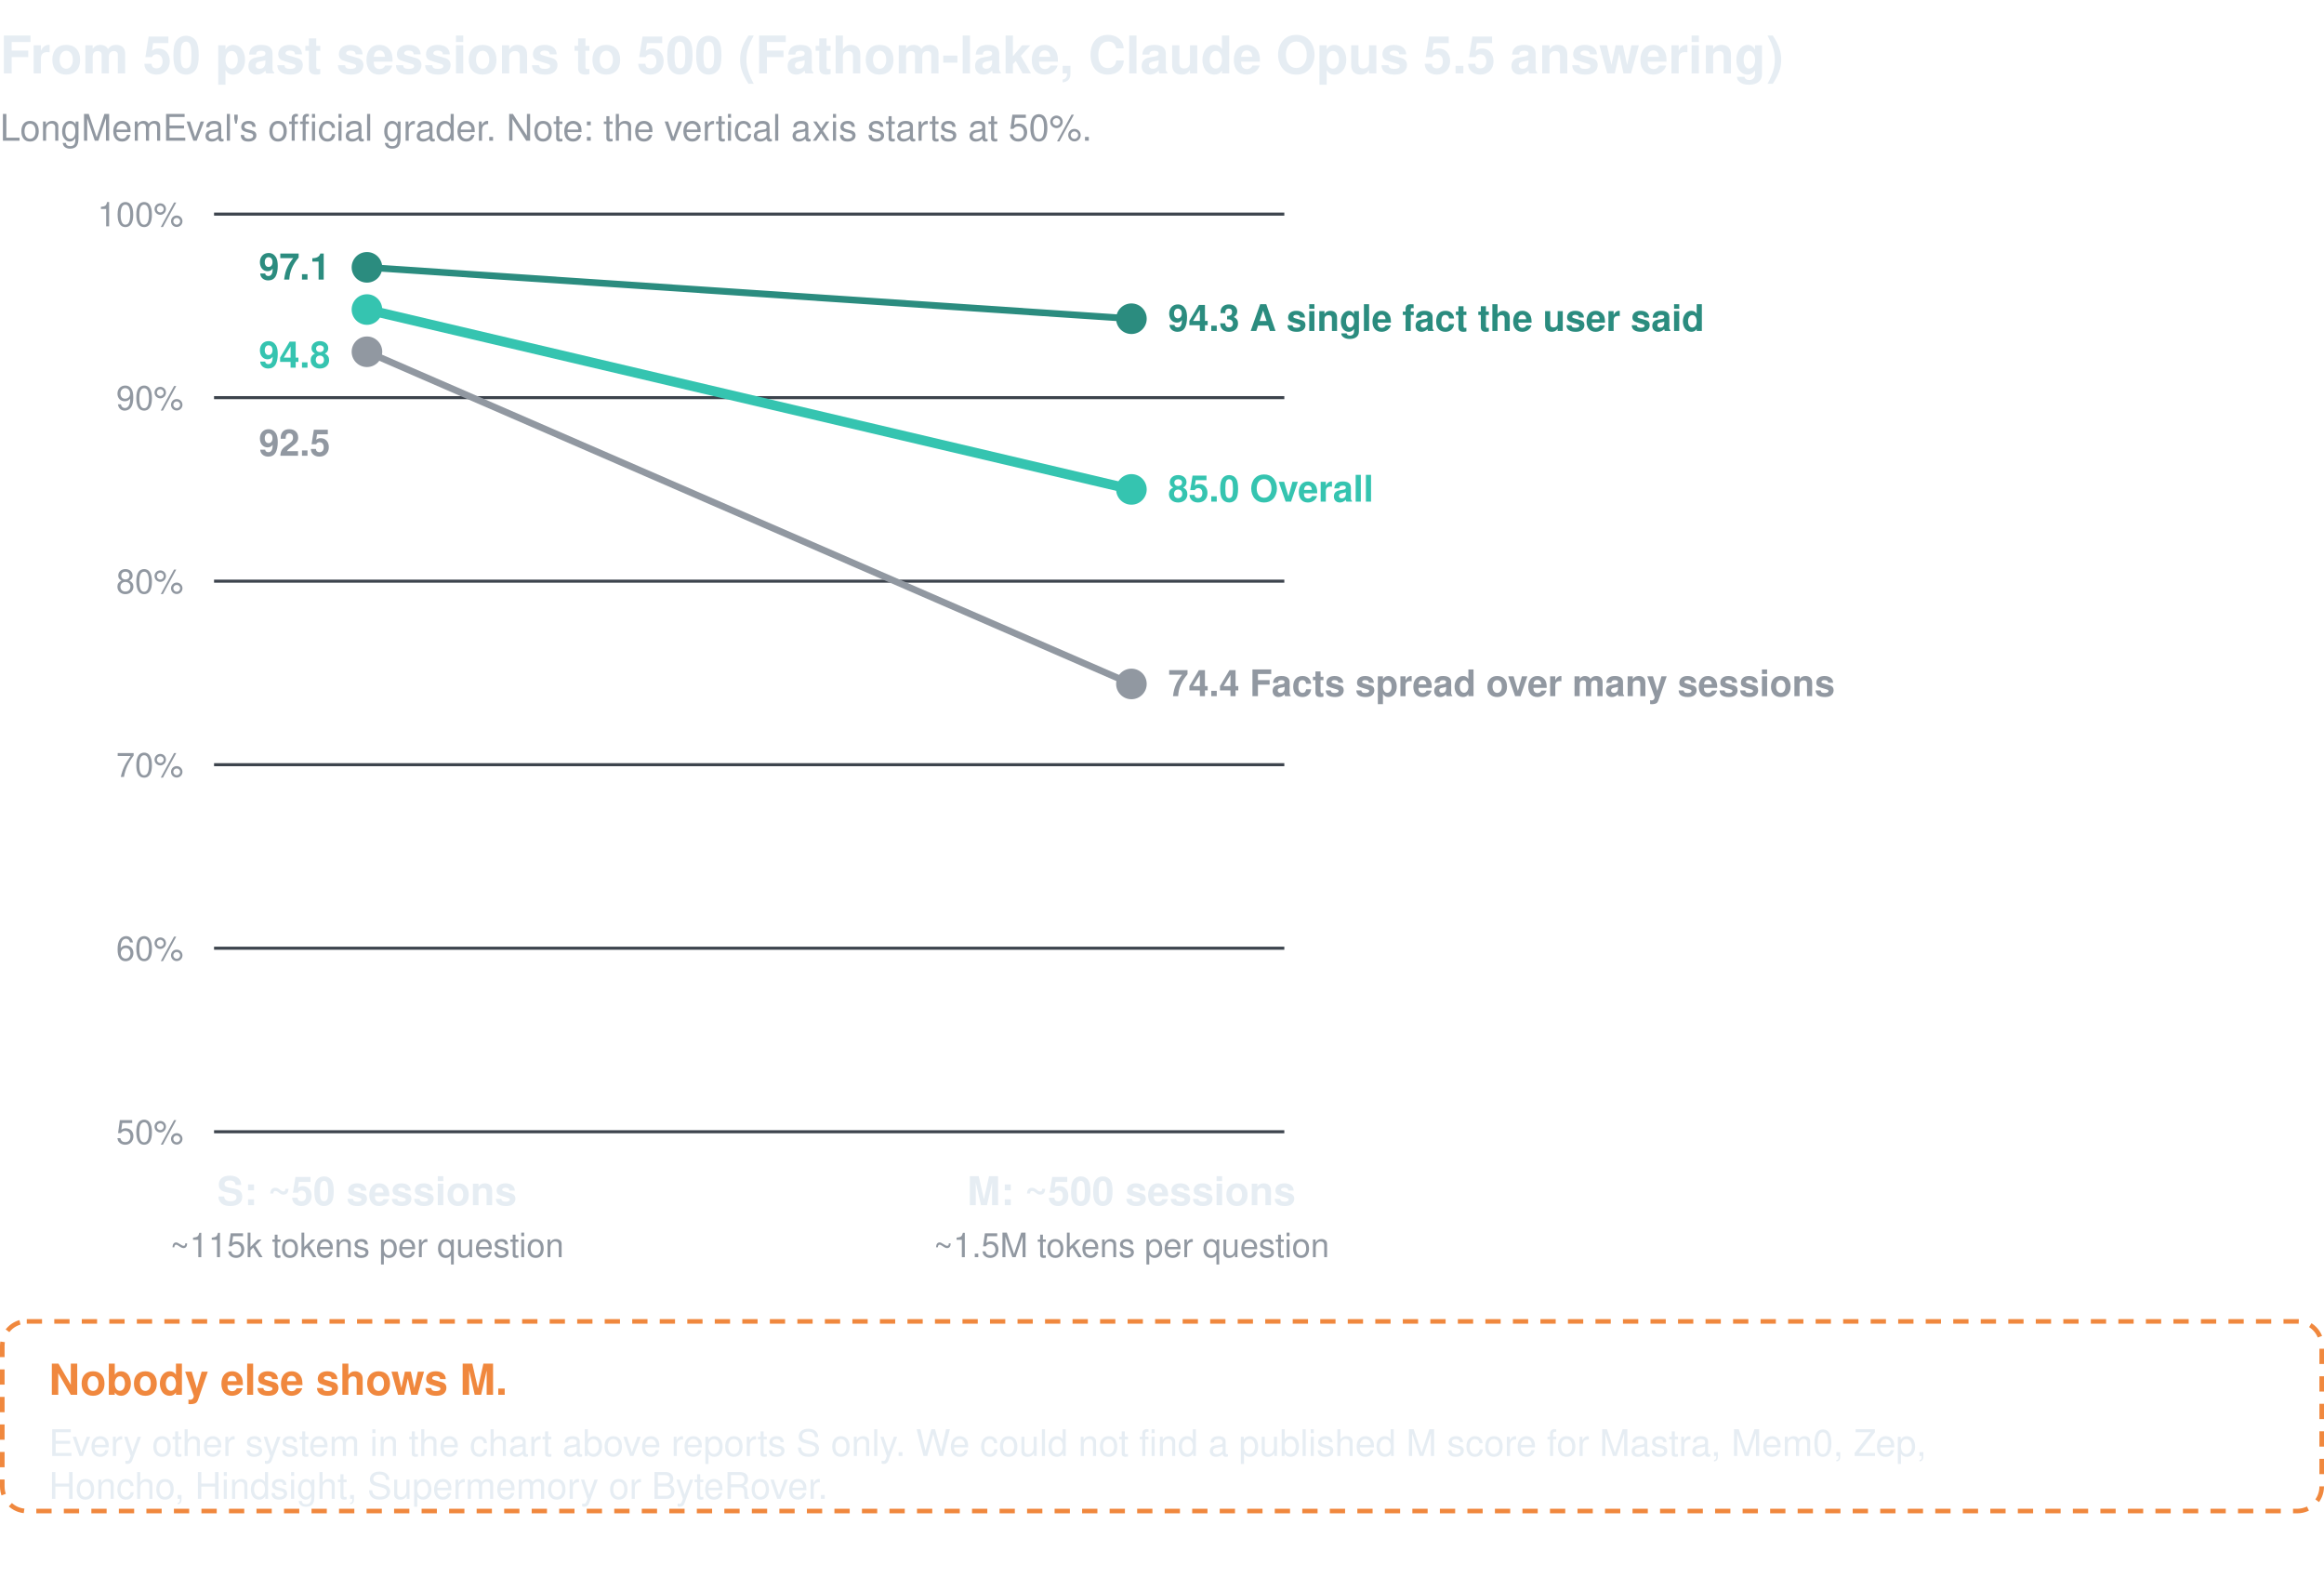
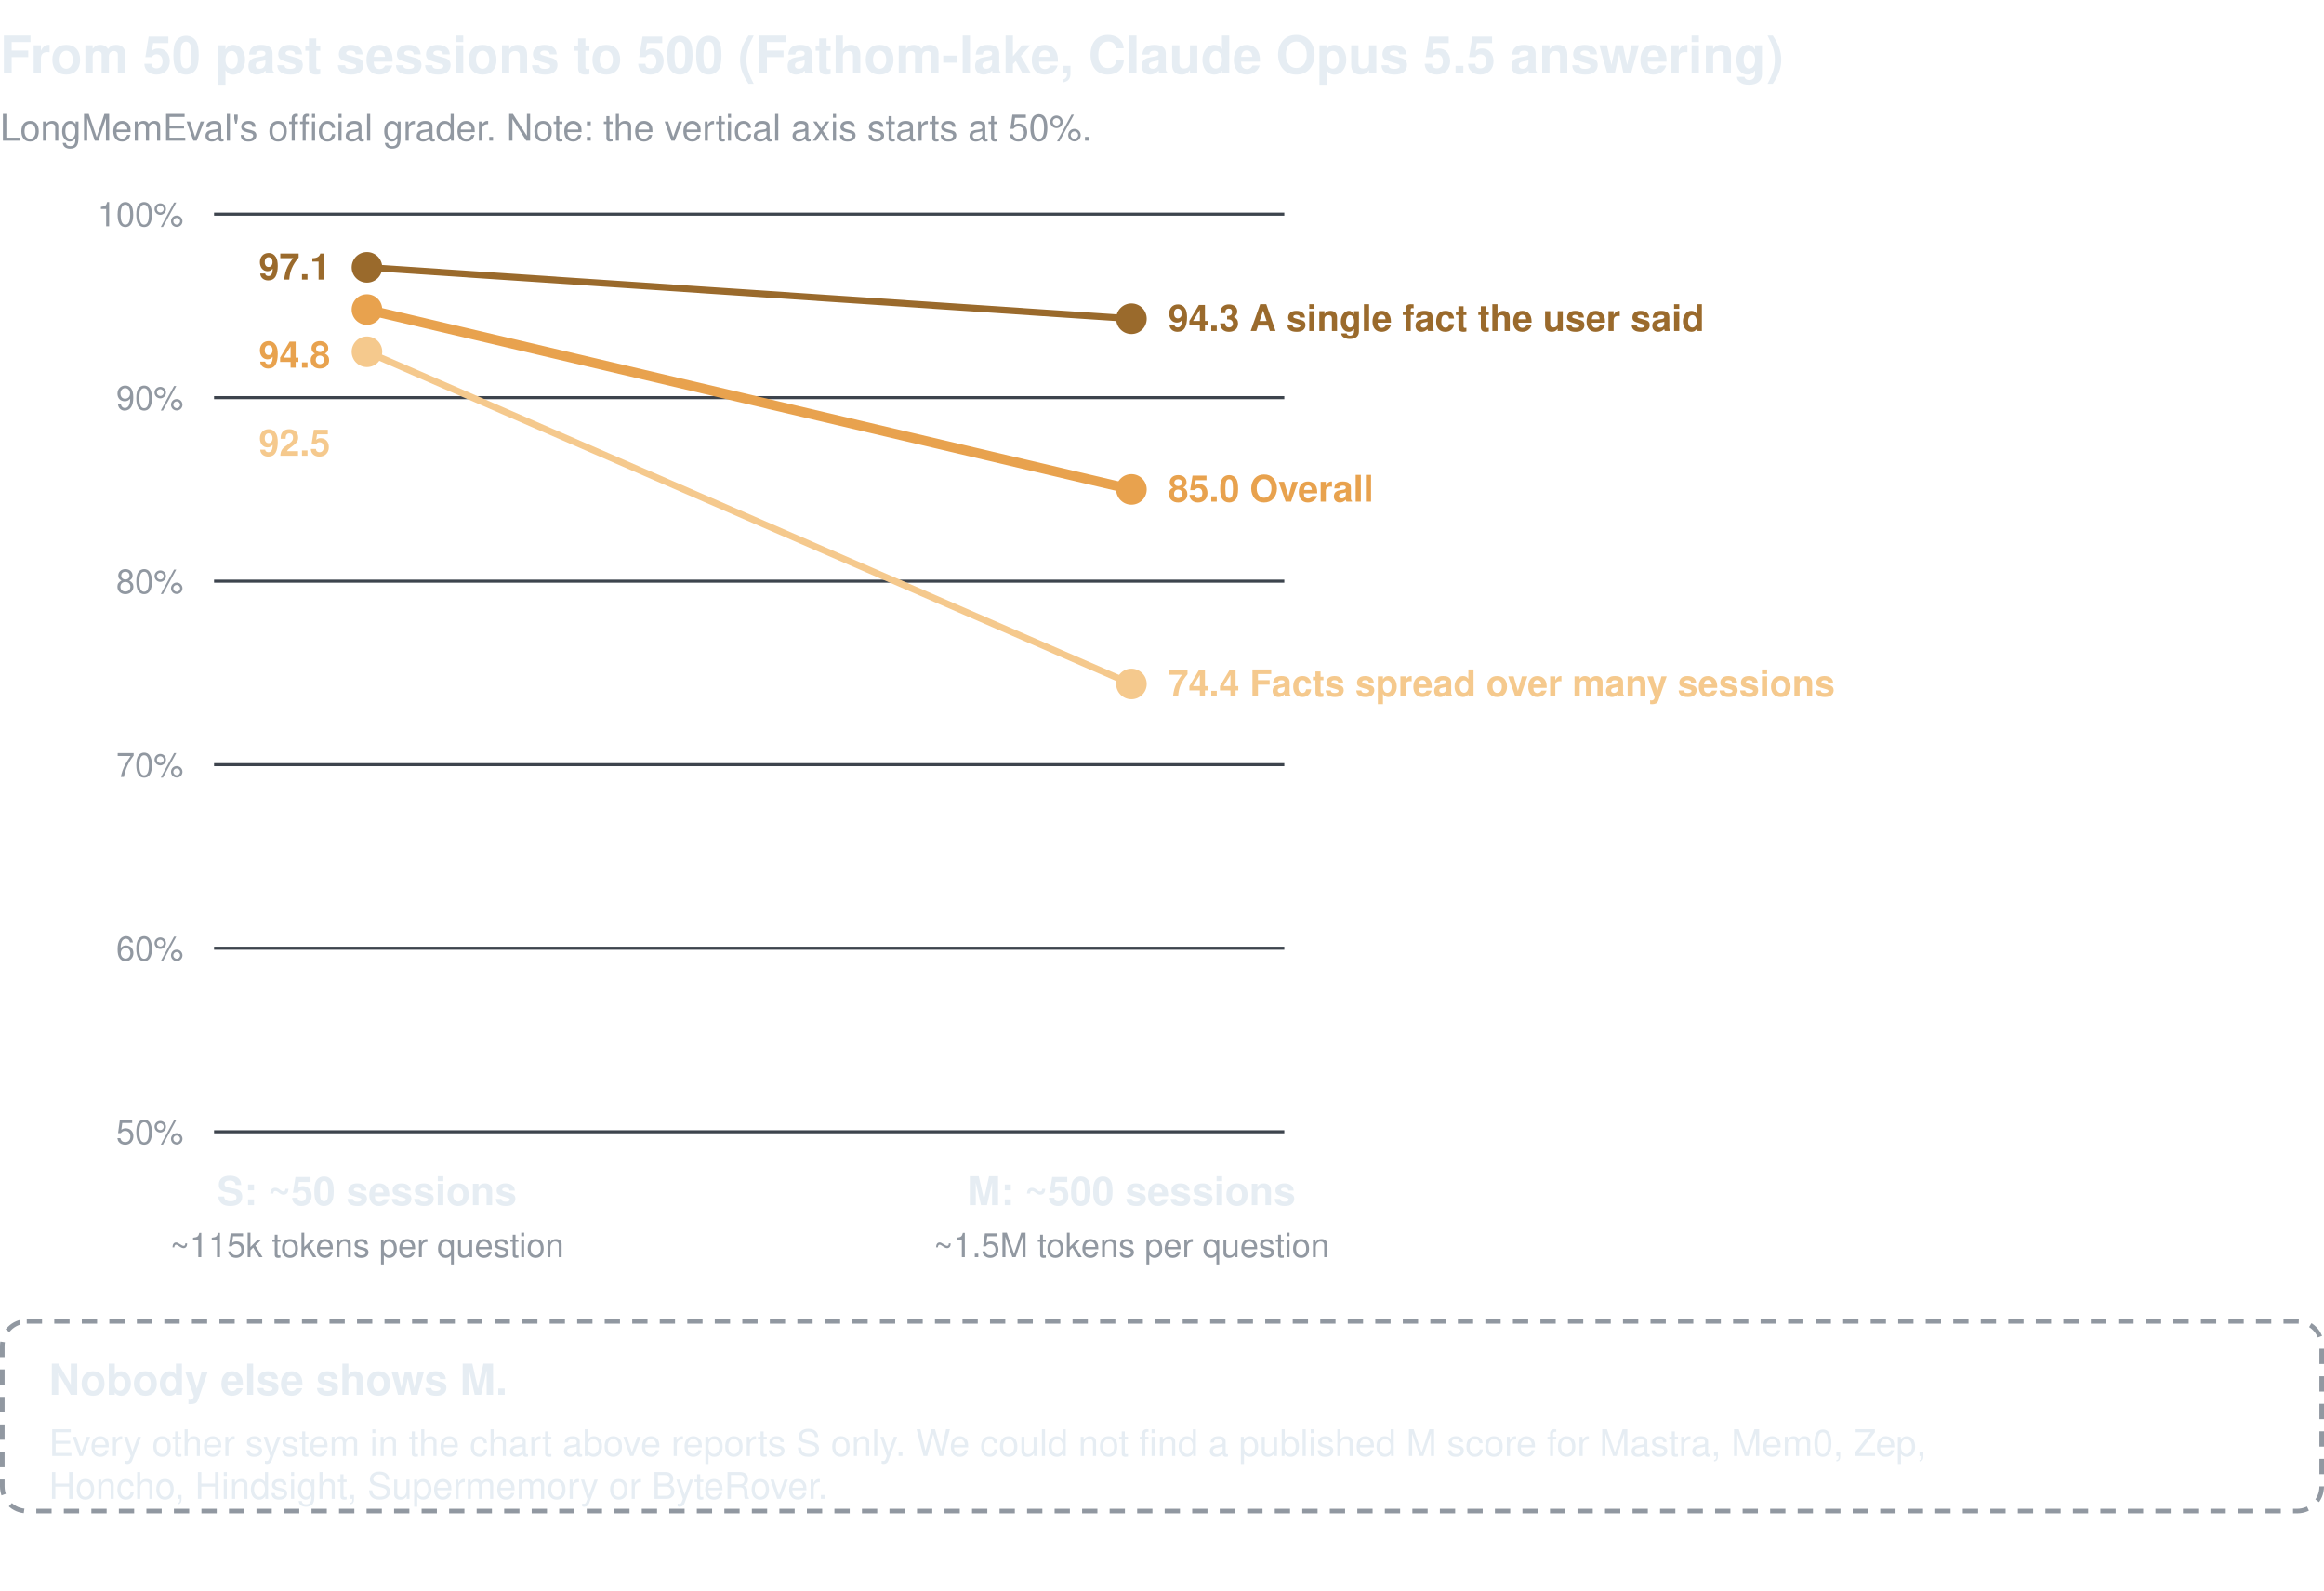
<svg xmlns="http://www.w3.org/2000/svg" width="760" height="520" viewBox="0 0 760 520" role="img" aria-label="Fathom-lake accuracy on LongMemEval S and M">
  <text x="0.0" y="24.0" fill="#e6edf3" font-size="17" font-weight="650" text-anchor="start" font-family="system-ui,-apple-system,'Segoe UI',Helvetica,Arial,sans-serif">From 50 past sessions to 500 (Fathom-lake, Claude Opus 5.5 answering)</text>
  <text x="0.0" y="46.0" fill="#9198a1" font-size="12" font-weight="400" text-anchor="start" font-family="system-ui,-apple-system,'Segoe UI',Helvetica,Arial,sans-serif">LongMemEval's official grader. Note: the vertical axis starts at 50%.</text>
  <line x1="70" y1="370.0" x2="420" y2="370.0" stroke="#3d444d" stroke-width="1" />
  <text x="60.0" y="374.0" fill="#9198a1" font-size="11" font-weight="400" text-anchor="end" font-family="system-ui,-apple-system,'Segoe UI',Helvetica,Arial,sans-serif">50%</text>
  <line x1="70" y1="310.0" x2="420" y2="310.0" stroke="#3d444d" stroke-width="1" />
  <text x="60.0" y="314.0" fill="#9198a1" font-size="11" font-weight="400" text-anchor="end" font-family="system-ui,-apple-system,'Segoe UI',Helvetica,Arial,sans-serif">60%</text>
  <line x1="70" y1="250.0" x2="420" y2="250.0" stroke="#3d444d" stroke-width="1" />
  <text x="60.0" y="254.0" fill="#9198a1" font-size="11" font-weight="400" text-anchor="end" font-family="system-ui,-apple-system,'Segoe UI',Helvetica,Arial,sans-serif">70%</text>
  <line x1="70" y1="190.0" x2="420" y2="190.0" stroke="#3d444d" stroke-width="1" />
  <text x="60.0" y="194.0" fill="#9198a1" font-size="11" font-weight="400" text-anchor="end" font-family="system-ui,-apple-system,'Segoe UI',Helvetica,Arial,sans-serif">80%</text>
  <line x1="70" y1="130.0" x2="420" y2="130.0" stroke="#3d444d" stroke-width="1" />
  <text x="60.0" y="134.0" fill="#9198a1" font-size="11" font-weight="400" text-anchor="end" font-family="system-ui,-apple-system,'Segoe UI',Helvetica,Arial,sans-serif">90%</text>
  <line x1="70" y1="70.0" x2="420" y2="70.0" stroke="#3d444d" stroke-width="1" />
  <text x="60.0" y="74.0" fill="#9198a1" font-size="11" font-weight="400" text-anchor="end" font-family="system-ui,-apple-system,'Segoe UI',Helvetica,Arial,sans-serif">100%</text>
  <text x="120.0" y="394.0" fill="#e6edf3" font-size="13" font-weight="600" text-anchor="middle" font-family="system-ui,-apple-system,'Segoe UI',Helvetica,Arial,sans-serif">S: ~50 sessions</text>
  <text x="120.0" y="411.0" fill="#9198a1" font-size="11" font-weight="400" text-anchor="middle" font-family="system-ui,-apple-system,'Segoe UI',Helvetica,Arial,sans-serif">~115k tokens per question</text>
  <text x="370.0" y="394.0" fill="#e6edf3" font-size="13" font-weight="600" text-anchor="middle" font-family="system-ui,-apple-system,'Segoe UI',Helvetica,Arial,sans-serif">M: ~500 sessions</text>
  <text x="370.0" y="411.0" fill="#9198a1" font-size="11" font-weight="400" text-anchor="middle" font-family="system-ui,-apple-system,'Segoe UI',Helvetica,Arial,sans-serif">~1.5M tokens per question</text>
-   <line x1="120" y1="87.4" x2="370" y2="104.2" stroke="#2b8c7f" stroke-width="2.2" />
-   <circle cx="120" cy="87.4" r="5" fill="#2b8c7f" />
-   <circle cx="370" cy="104.2" r="5" fill="#2b8c7f" />
-   <text x="108.0" y="91.4" fill="#2b8c7f" font-size="12" font-weight="600" text-anchor="end" font-family="system-ui,-apple-system,'Segoe UI',Helvetica,Arial,sans-serif">97.1</text>
-   <text x="382.0" y="108.2" fill="#2b8c7f" font-size="12" font-weight="600" text-anchor="start" font-family="system-ui,-apple-system,'Segoe UI',Helvetica,Arial,sans-serif">94.3  A single fact the user said</text>
-   <line x1="120" y1="101.2" x2="370" y2="160.0" stroke="#35c4b0" stroke-width="3.2" />
-   <circle cx="120" cy="101.2" r="5" fill="#35c4b0" />
-   <circle cx="370" cy="160.0" r="5" fill="#35c4b0" />
-   <text x="108.0" y="120.2" fill="#35c4b0" font-size="12" font-weight="600" text-anchor="end" font-family="system-ui,-apple-system,'Segoe UI',Helvetica,Arial,sans-serif">94.8</text>
-   <text x="382.0" y="164.0" fill="#35c4b0" font-size="12" font-weight="600" text-anchor="start" font-family="system-ui,-apple-system,'Segoe UI',Helvetica,Arial,sans-serif">85.0  Overall</text>
-   <line x1="120" y1="115.0" x2="370" y2="223.6" stroke="#9198a1" stroke-width="2.2" />
-   <circle cx="120" cy="115.0" r="5" fill="#9198a1" />
-   <circle cx="370" cy="223.6" r="5" fill="#9198a1" />
-   <text x="108.0" y="149.0" fill="#9198a1" font-size="12" font-weight="600" text-anchor="end" font-family="system-ui,-apple-system,'Segoe UI',Helvetica,Arial,sans-serif">92.5</text>
-   <text x="382.0" y="227.6" fill="#9198a1" font-size="12" font-weight="600" text-anchor="start" font-family="system-ui,-apple-system,'Segoe UI',Helvetica,Arial,sans-serif">74.4  Facts spread over many sessions</text>
-   <rect x="0.75" y="432" width="758.5" height="62" rx="8" fill="none" stroke="#f0883e" stroke-width="1.5" stroke-dasharray="5 4" />
-   <text x="16.0" y="456.0" fill="#f0883e" font-size="14" font-weight="650" text-anchor="start" font-family="system-ui,-apple-system,'Segoe UI',Helvetica,Arial,sans-serif">Nobody else shows M.</text>
+   <line x1="120" y1="87.4" x2="370" y2="104.2" stroke="#9a6a2c" stroke-width="2.2" />
+   <circle cx="120" cy="87.4" r="5" fill="#9a6a2c" />
+   <circle cx="370" cy="104.2" r="5" fill="#9a6a2c" />
+   <text x="108.0" y="91.4" fill="#9a6a2c" font-size="12" font-weight="600" text-anchor="end" font-family="system-ui,-apple-system,'Segoe UI',Helvetica,Arial,sans-serif">97.1</text>
+   <text x="382.0" y="108.2" fill="#9a6a2c" font-size="12" font-weight="600" text-anchor="start" font-family="system-ui,-apple-system,'Segoe UI',Helvetica,Arial,sans-serif">94.3  A single fact the user said</text>
+   <line x1="120" y1="101.2" x2="370" y2="160.0" stroke="#e8a24e" stroke-width="3.2" />
+   <circle cx="120" cy="101.2" r="5" fill="#e8a24e" />
+   <circle cx="370" cy="160.0" r="5" fill="#e8a24e" />
+   <text x="108.0" y="120.2" fill="#e8a24e" font-size="12" font-weight="600" text-anchor="end" font-family="system-ui,-apple-system,'Segoe UI',Helvetica,Arial,sans-serif">94.8</text>
+   <text x="382.0" y="164.0" fill="#e8a24e" font-size="12" font-weight="600" text-anchor="start" font-family="system-ui,-apple-system,'Segoe UI',Helvetica,Arial,sans-serif">85.0  Overall</text>
+   <line x1="120" y1="115.0" x2="370" y2="223.6" stroke="#f5c98d" stroke-width="2.2" />
+   <circle cx="120" cy="115.0" r="5" fill="#f5c98d" />
+   <circle cx="370" cy="223.6" r="5" fill="#f5c98d" />
+   <text x="108.0" y="149.0" fill="#f5c98d" font-size="12" font-weight="600" text-anchor="end" font-family="system-ui,-apple-system,'Segoe UI',Helvetica,Arial,sans-serif">92.5</text>
+   <text x="382.0" y="227.6" fill="#f5c98d" font-size="12" font-weight="600" text-anchor="start" font-family="system-ui,-apple-system,'Segoe UI',Helvetica,Arial,sans-serif">74.4  Facts spread over many sessions</text>
+   <rect x="0.75" y="432" width="758.5" height="62" rx="8" fill="none" stroke="#9198a1" stroke-width="1.5" stroke-dasharray="5 4" />
+   <text x="16.0" y="456.0" fill="#e6edf3" font-size="14" font-weight="650" text-anchor="start" font-family="system-ui,-apple-system,'Segoe UI',Helvetica,Arial,sans-serif">Nobody else shows M.</text>
  <text x="16.0" y="476.0" fill="#e6edf3" font-size="12" font-weight="400" text-anchor="start" font-family="system-ui,-apple-system,'Segoe UI',Helvetica,Arial,sans-serif">Every other system in the chart above reports S only. We could not find a published M score for Mastra, Mem0, Zep,</text>
  <text x="16.0" y="490.0" fill="#e6edf3" font-size="12" font-weight="400" text-anchor="start" font-family="system-ui,-apple-system,'Segoe UI',Helvetica,Arial,sans-serif">Honcho, Hindsight, Supermemory or ByteRover.</text>
</svg>
